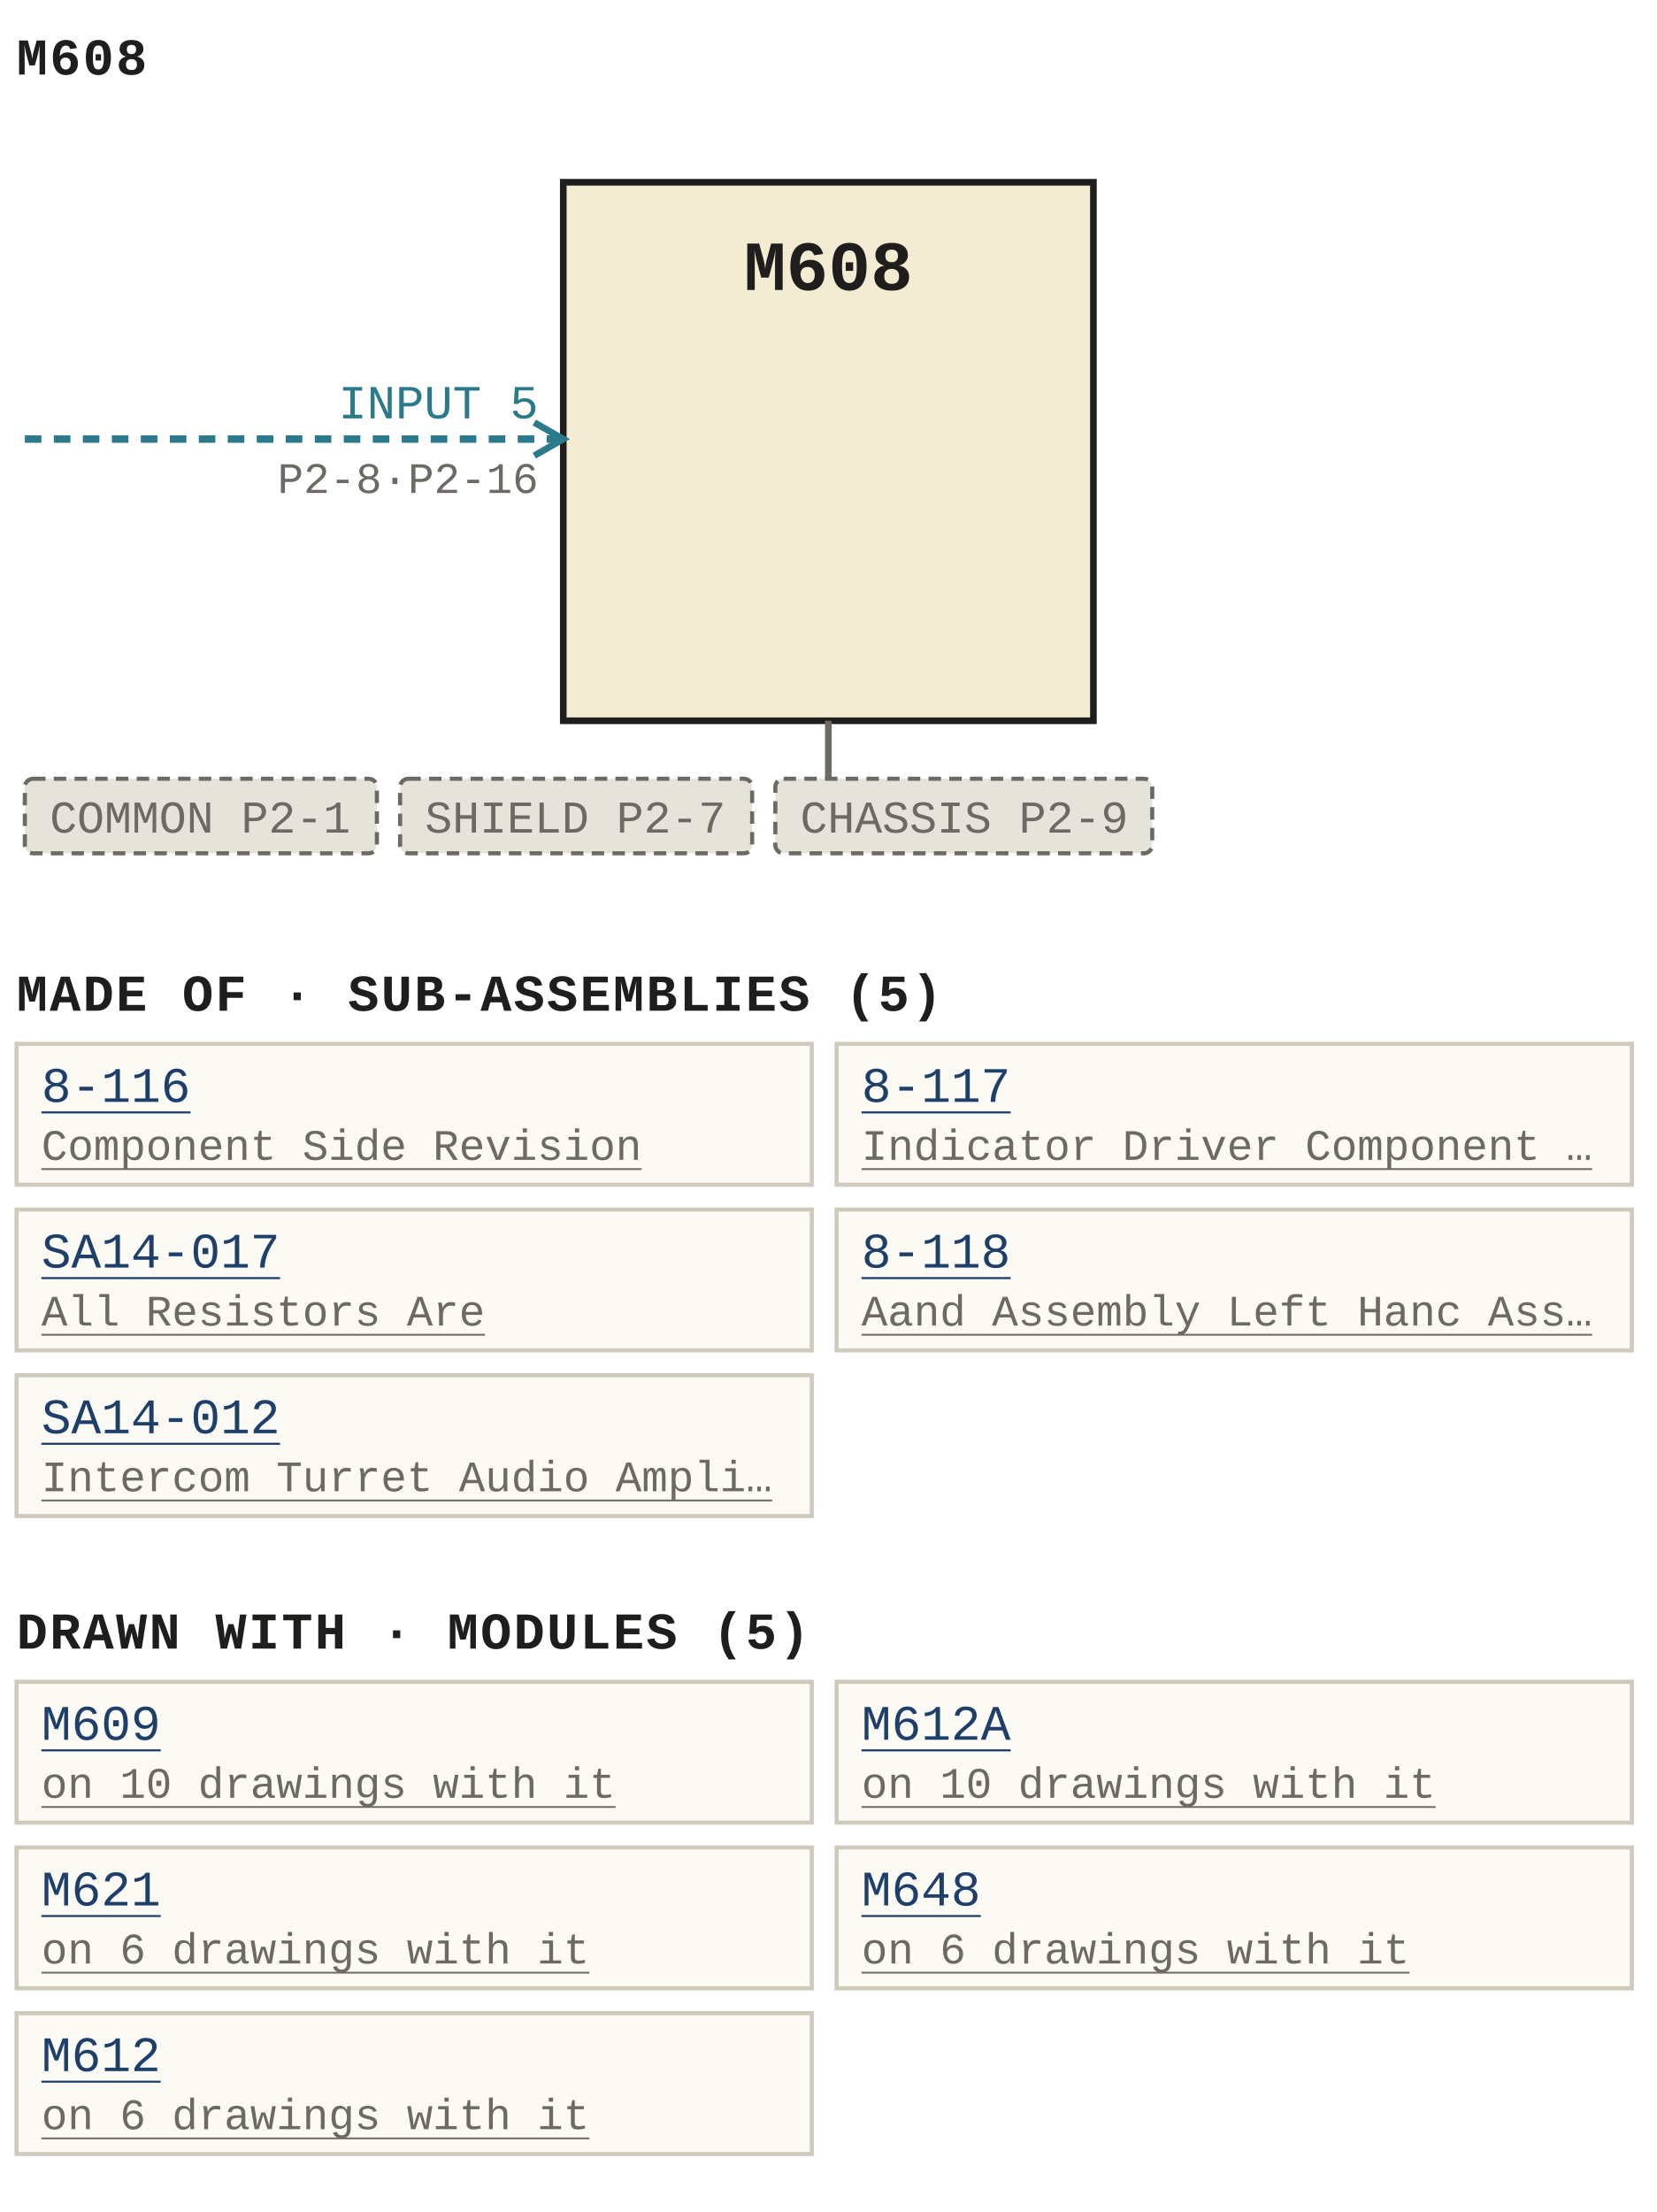
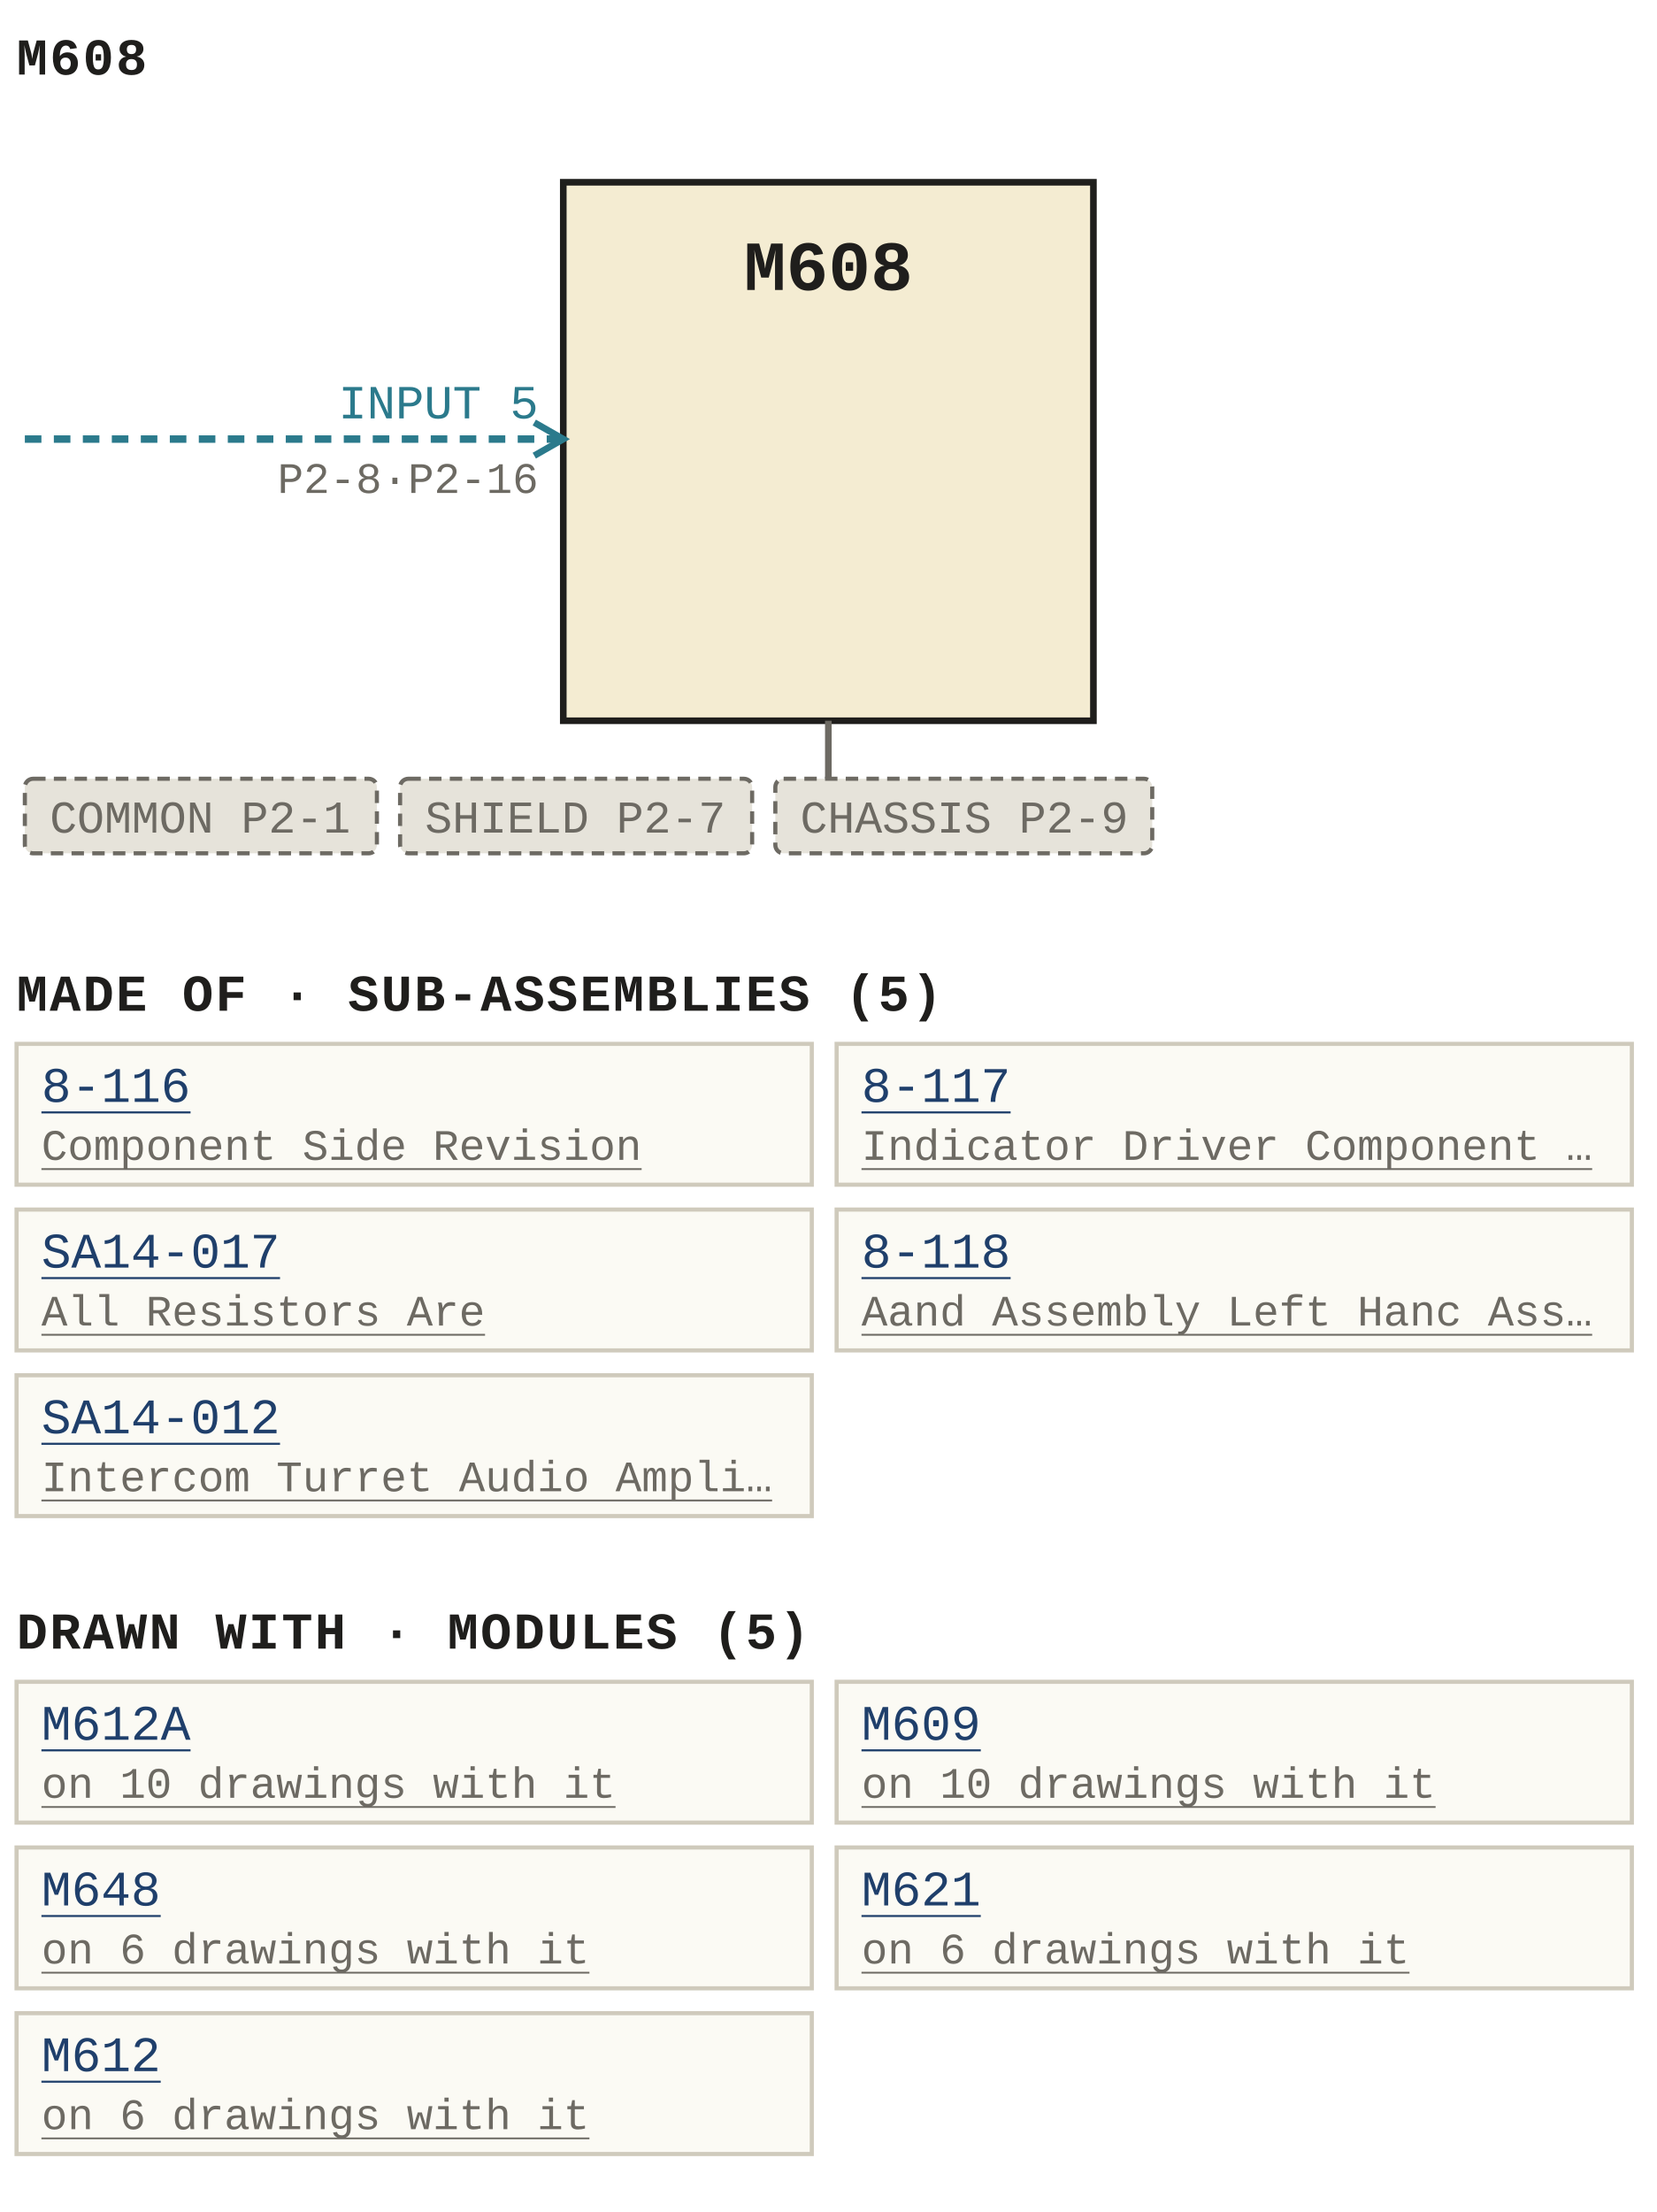
<svg xmlns="http://www.w3.org/2000/svg" class="wp" viewBox="0 0 400 534" width="400" height="534" role="img" aria-label="M608 connections" style="width:100%;max-width:500px;height:auto;background:#fbfaf4">
  <style>.wp text{font-family:"Courier Prime","Courier New",Courier,monospace;fill:#1f1e1c;font-size:12px} .wp .f{fill:#6d6a63;font-size:10.5px} .wp .h{font-size:12.5px;font-weight:700;letter-spacing:.04em} .wp .b{font-size:17px;font-weight:700} .wp a text{fill:#1f3f6b;text-decoration:underline} .wp a:hover rect{fill:#efe9d2}</style>
  <text x="4" y="18" class="h">M608</text>
  <rect x="136" y="44" width="128" height="130" fill="#f4ecd2" stroke="#1f1e1c" stroke-width="1.6" />
  <text x="200.0" y="70" class="b" text-anchor="middle">M608</text>
  <line x1="6" y1="106" x2="136" y2="106" stroke="#2b7a8c" stroke-width="1.8" stroke-dasharray="4 3" />
  <path d="M129,102 L136,106 L129,110" fill="none" stroke="#2b7a8c" stroke-width="1.6" />
  <text x="130" y="101" text-anchor="end" style="font-size:11.5px;fill:#2b7a8c">INPUT 5</text>
  <text x="130" y="119" text-anchor="end" class="f">P2-8·P2-16</text>
  <line x1="200.0" y1="174" x2="200.0" y2="188" stroke="#6d6a63" stroke-width="1.6" />
  <rect x="6" y="188" width="85" height="18" rx="2" fill="#e6e3da" stroke="#6d6a63" stroke-dasharray="3 2" />
  <text x="12" y="201" style="font-size:11px;fill:#6d6a63">COMMON P2-1</text>
  <rect x="96.6" y="188" width="85" height="18" rx="2" fill="#e6e3da" stroke="#6d6a63" stroke-dasharray="3 2" />
  <text x="102.6" y="201" style="font-size:11px;fill:#6d6a63">SHIELD P2-7</text>
  <rect x="187.2" y="188" width="91" height="18" rx="2" fill="#e6e3da" stroke="#6d6a63" stroke-dasharray="3 2" />
  <text x="193.2" y="201" style="font-size:11px;fill:#6d6a63">CHASSIS P2-9</text>
  <text x="4" y="244" class="h">MADE OF · SUB-ASSEMBLIES (5)</text>
  <a href="../../PAGES/Register-Sub-assemblies-n-nnn.html#8-116">
    <rect x="4" y="252" width="192" height="34" fill="#fbfaf4" stroke="#cfcabc" />
    <text x="10" y="266">8-116</text>
    <text x="10" y="280" class="f">Component Side Revision</text>
  </a>
  <a href="../../PAGES/Register-Sub-assemblies-n-nnn.html#8-117">
    <rect x="202" y="252" width="192" height="34" fill="#fbfaf4" stroke="#cfcabc" />
    <text x="208" y="266">8-117</text>
    <text x="208" y="280" class="f">Indicator Driver Component …</text>
  </a>
  <a href="../../PAGES/Register-Circuit-boards-SA14-nnn.html#sa14-017">
    <rect x="4" y="292" width="192" height="34" fill="#fbfaf4" stroke="#cfcabc" />
    <text x="10" y="306">SA14-017</text>
    <text x="10" y="320" class="f">All Resistors Are</text>
  </a>
  <a href="../../PAGES/Register-Sub-assemblies-n-nnn.html#8-118">
    <rect x="202" y="292" width="192" height="34" fill="#fbfaf4" stroke="#cfcabc" />
    <text x="208" y="306">8-118</text>
    <text x="208" y="320" class="f">Aand Assembly Left Hanc Ass…</text>
  </a>
  <a href="../../PAGES/Register-Circuit-boards-SA14-nnn.html#sa14-012">
    <rect x="4" y="332" width="192" height="34" fill="#fbfaf4" stroke="#cfcabc" />
    <text x="10" y="346">SA14-012</text>
    <text x="10" y="360" class="f">Intercom Turret Audio Ampli…</text>
  </a>
  <text x="4" y="398" class="h">DRAWN WITH · MODULES (5)</text>
-   <a href="../../PAGES/M609.html">
+   <a href="../../PAGES/M612A.html">
    <rect x="4" y="406" width="192" height="34" fill="#fbfaf4" stroke="#cfcabc" />
-     <text x="10" y="420">M609</text>
+     <text x="10" y="420">M612A</text>
    <text x="10" y="434" class="f">on 10 drawings with it</text>
  </a>
-   <a href="../../PAGES/M612A.html">
+   <a href="../../PAGES/M609.html">
    <rect x="202" y="406" width="192" height="34" fill="#fbfaf4" stroke="#cfcabc" />
-     <text x="208" y="420">M612A</text>
+     <text x="208" y="420">M609</text>
    <text x="208" y="434" class="f">on 10 drawings with it</text>
  </a>
-   <a href="../../PAGES/M621.html">
+   <a href="../../PAGES/M648.html">
    <rect x="4" y="446" width="192" height="34" fill="#fbfaf4" stroke="#cfcabc" />
-     <text x="10" y="460">M621</text>
+     <text x="10" y="460">M648</text>
    <text x="10" y="474" class="f">on 6 drawings with it</text>
  </a>
-   <a href="../../PAGES/M648.html">
+   <a href="../../PAGES/M621.html">
    <rect x="202" y="446" width="192" height="34" fill="#fbfaf4" stroke="#cfcabc" />
-     <text x="208" y="460">M648</text>
+     <text x="208" y="460">M621</text>
    <text x="208" y="474" class="f">on 6 drawings with it</text>
  </a>
  <a href="../../PAGES/M612.html">
    <rect x="4" y="486" width="192" height="34" fill="#fbfaf4" stroke="#cfcabc" />
    <text x="10" y="500">M612</text>
    <text x="10" y="514" class="f">on 6 drawings with it</text>
  </a>
</svg>
